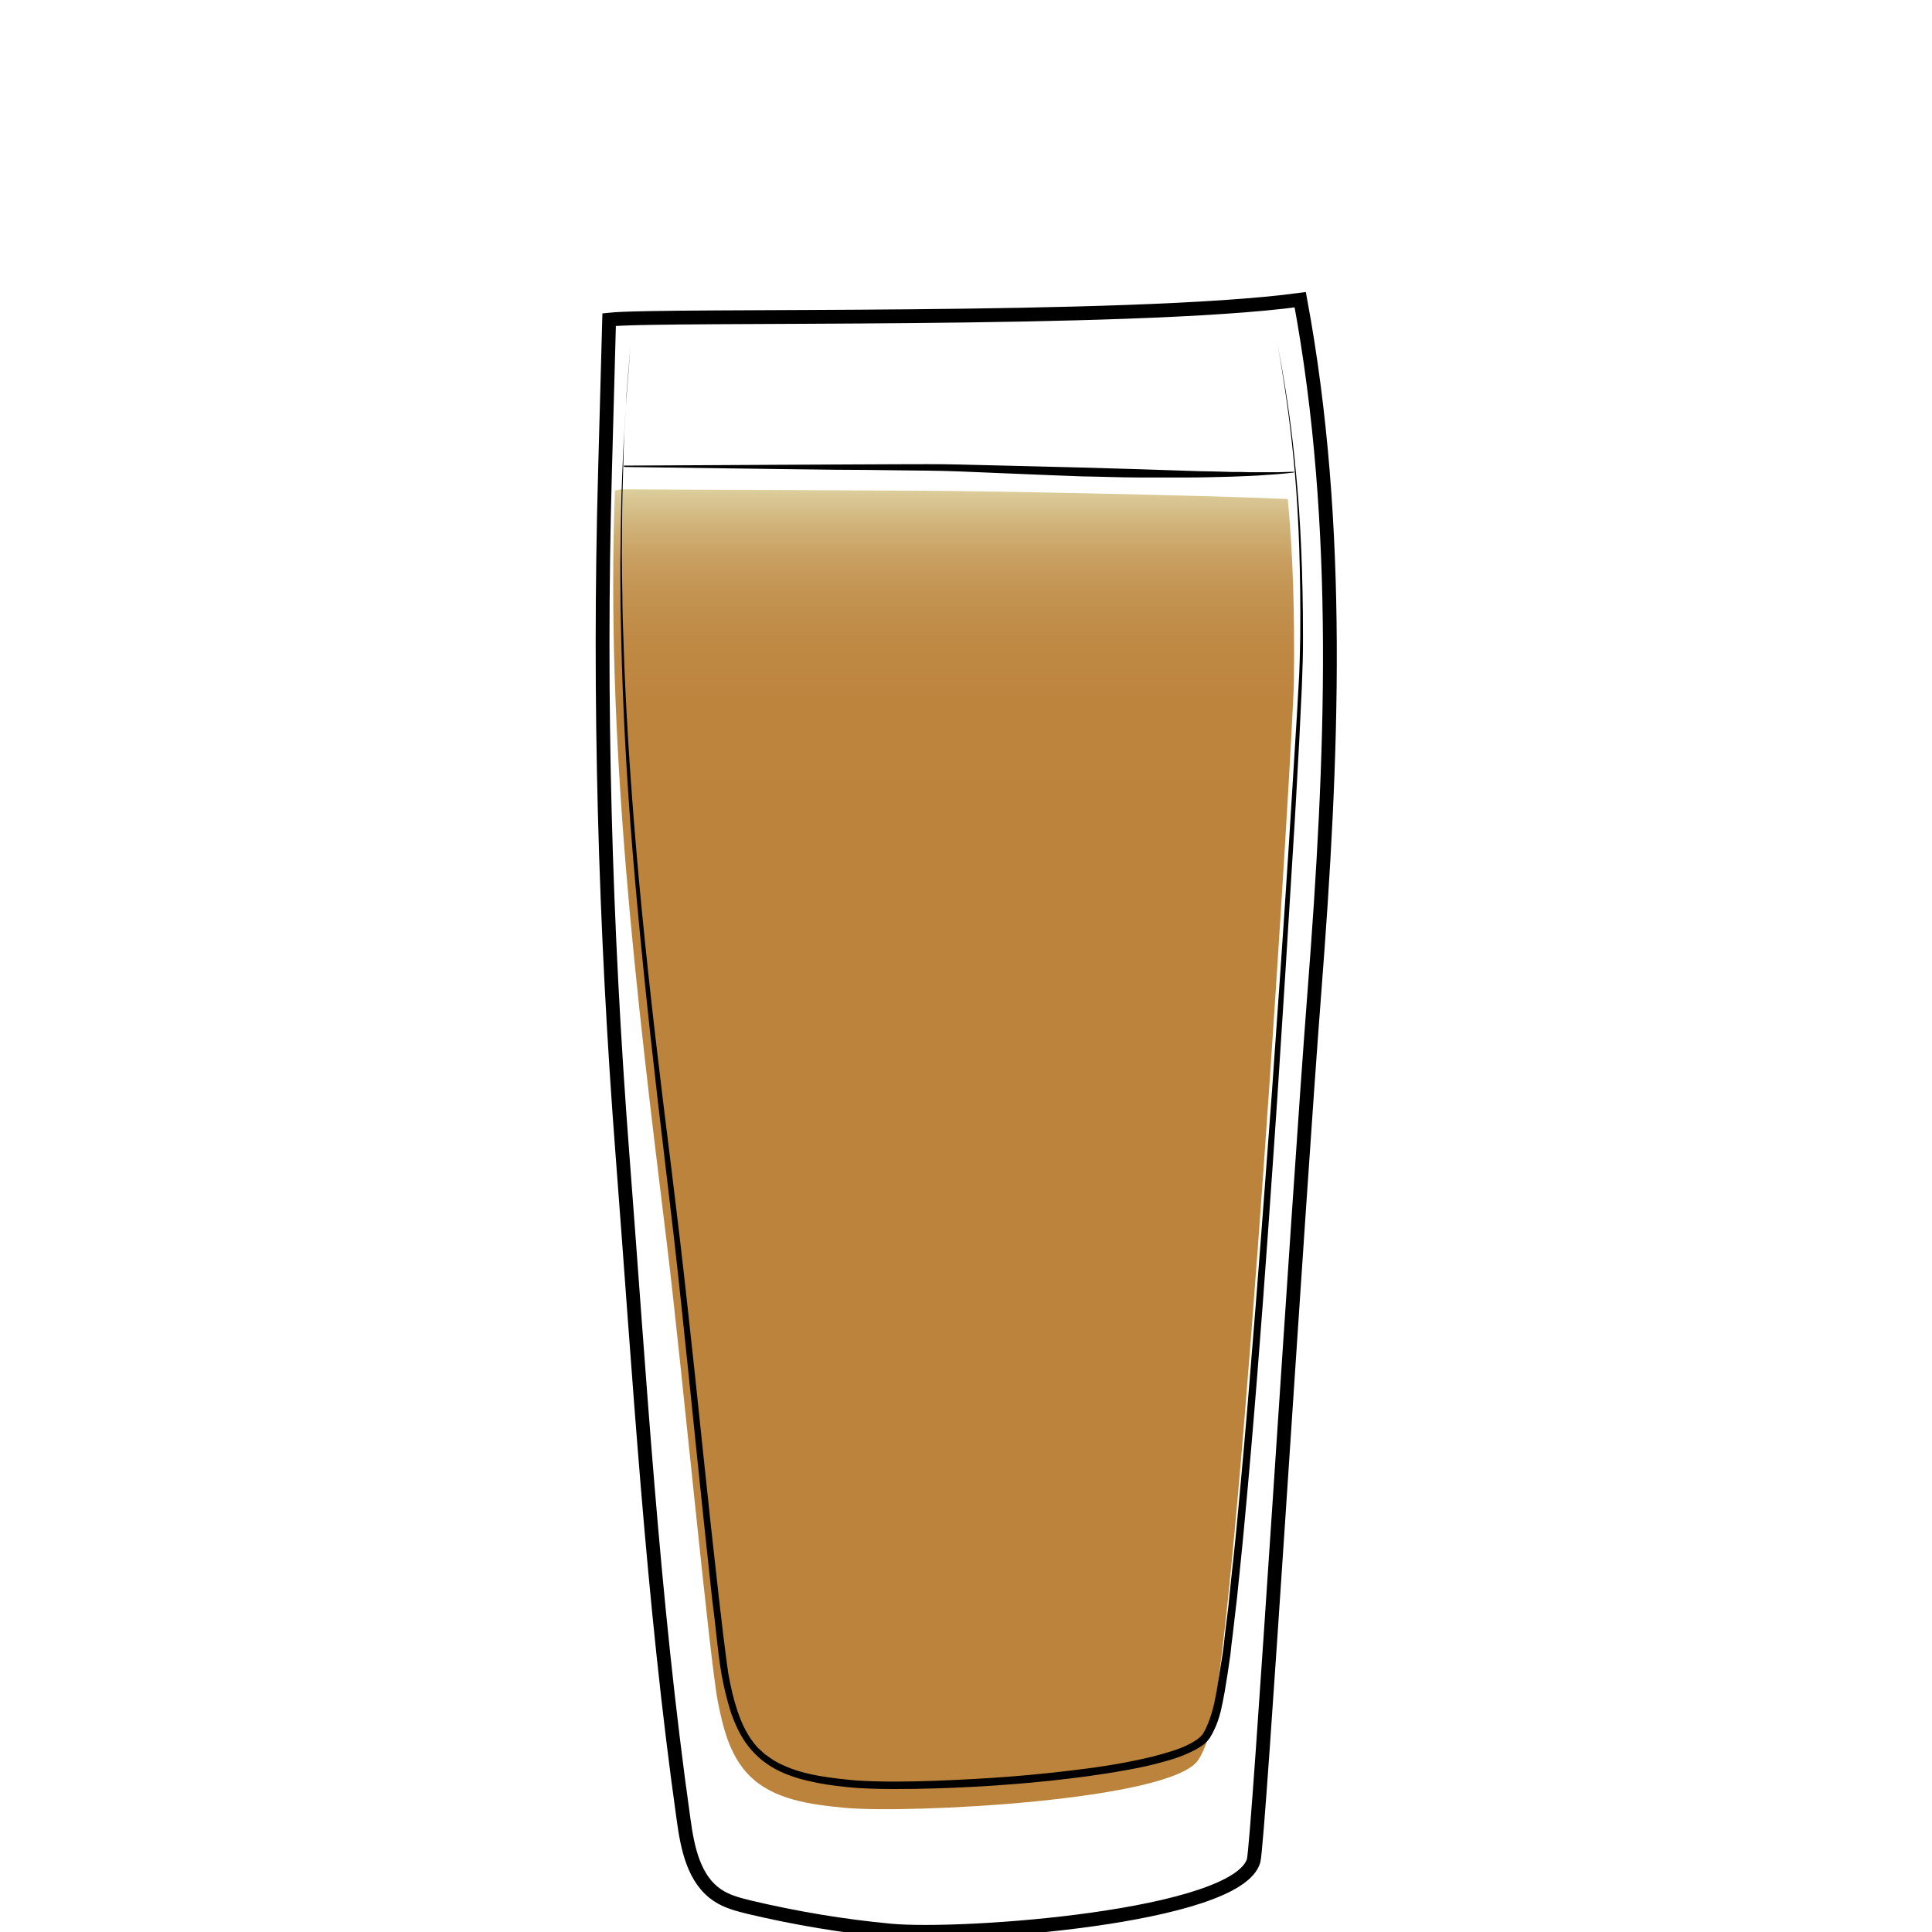
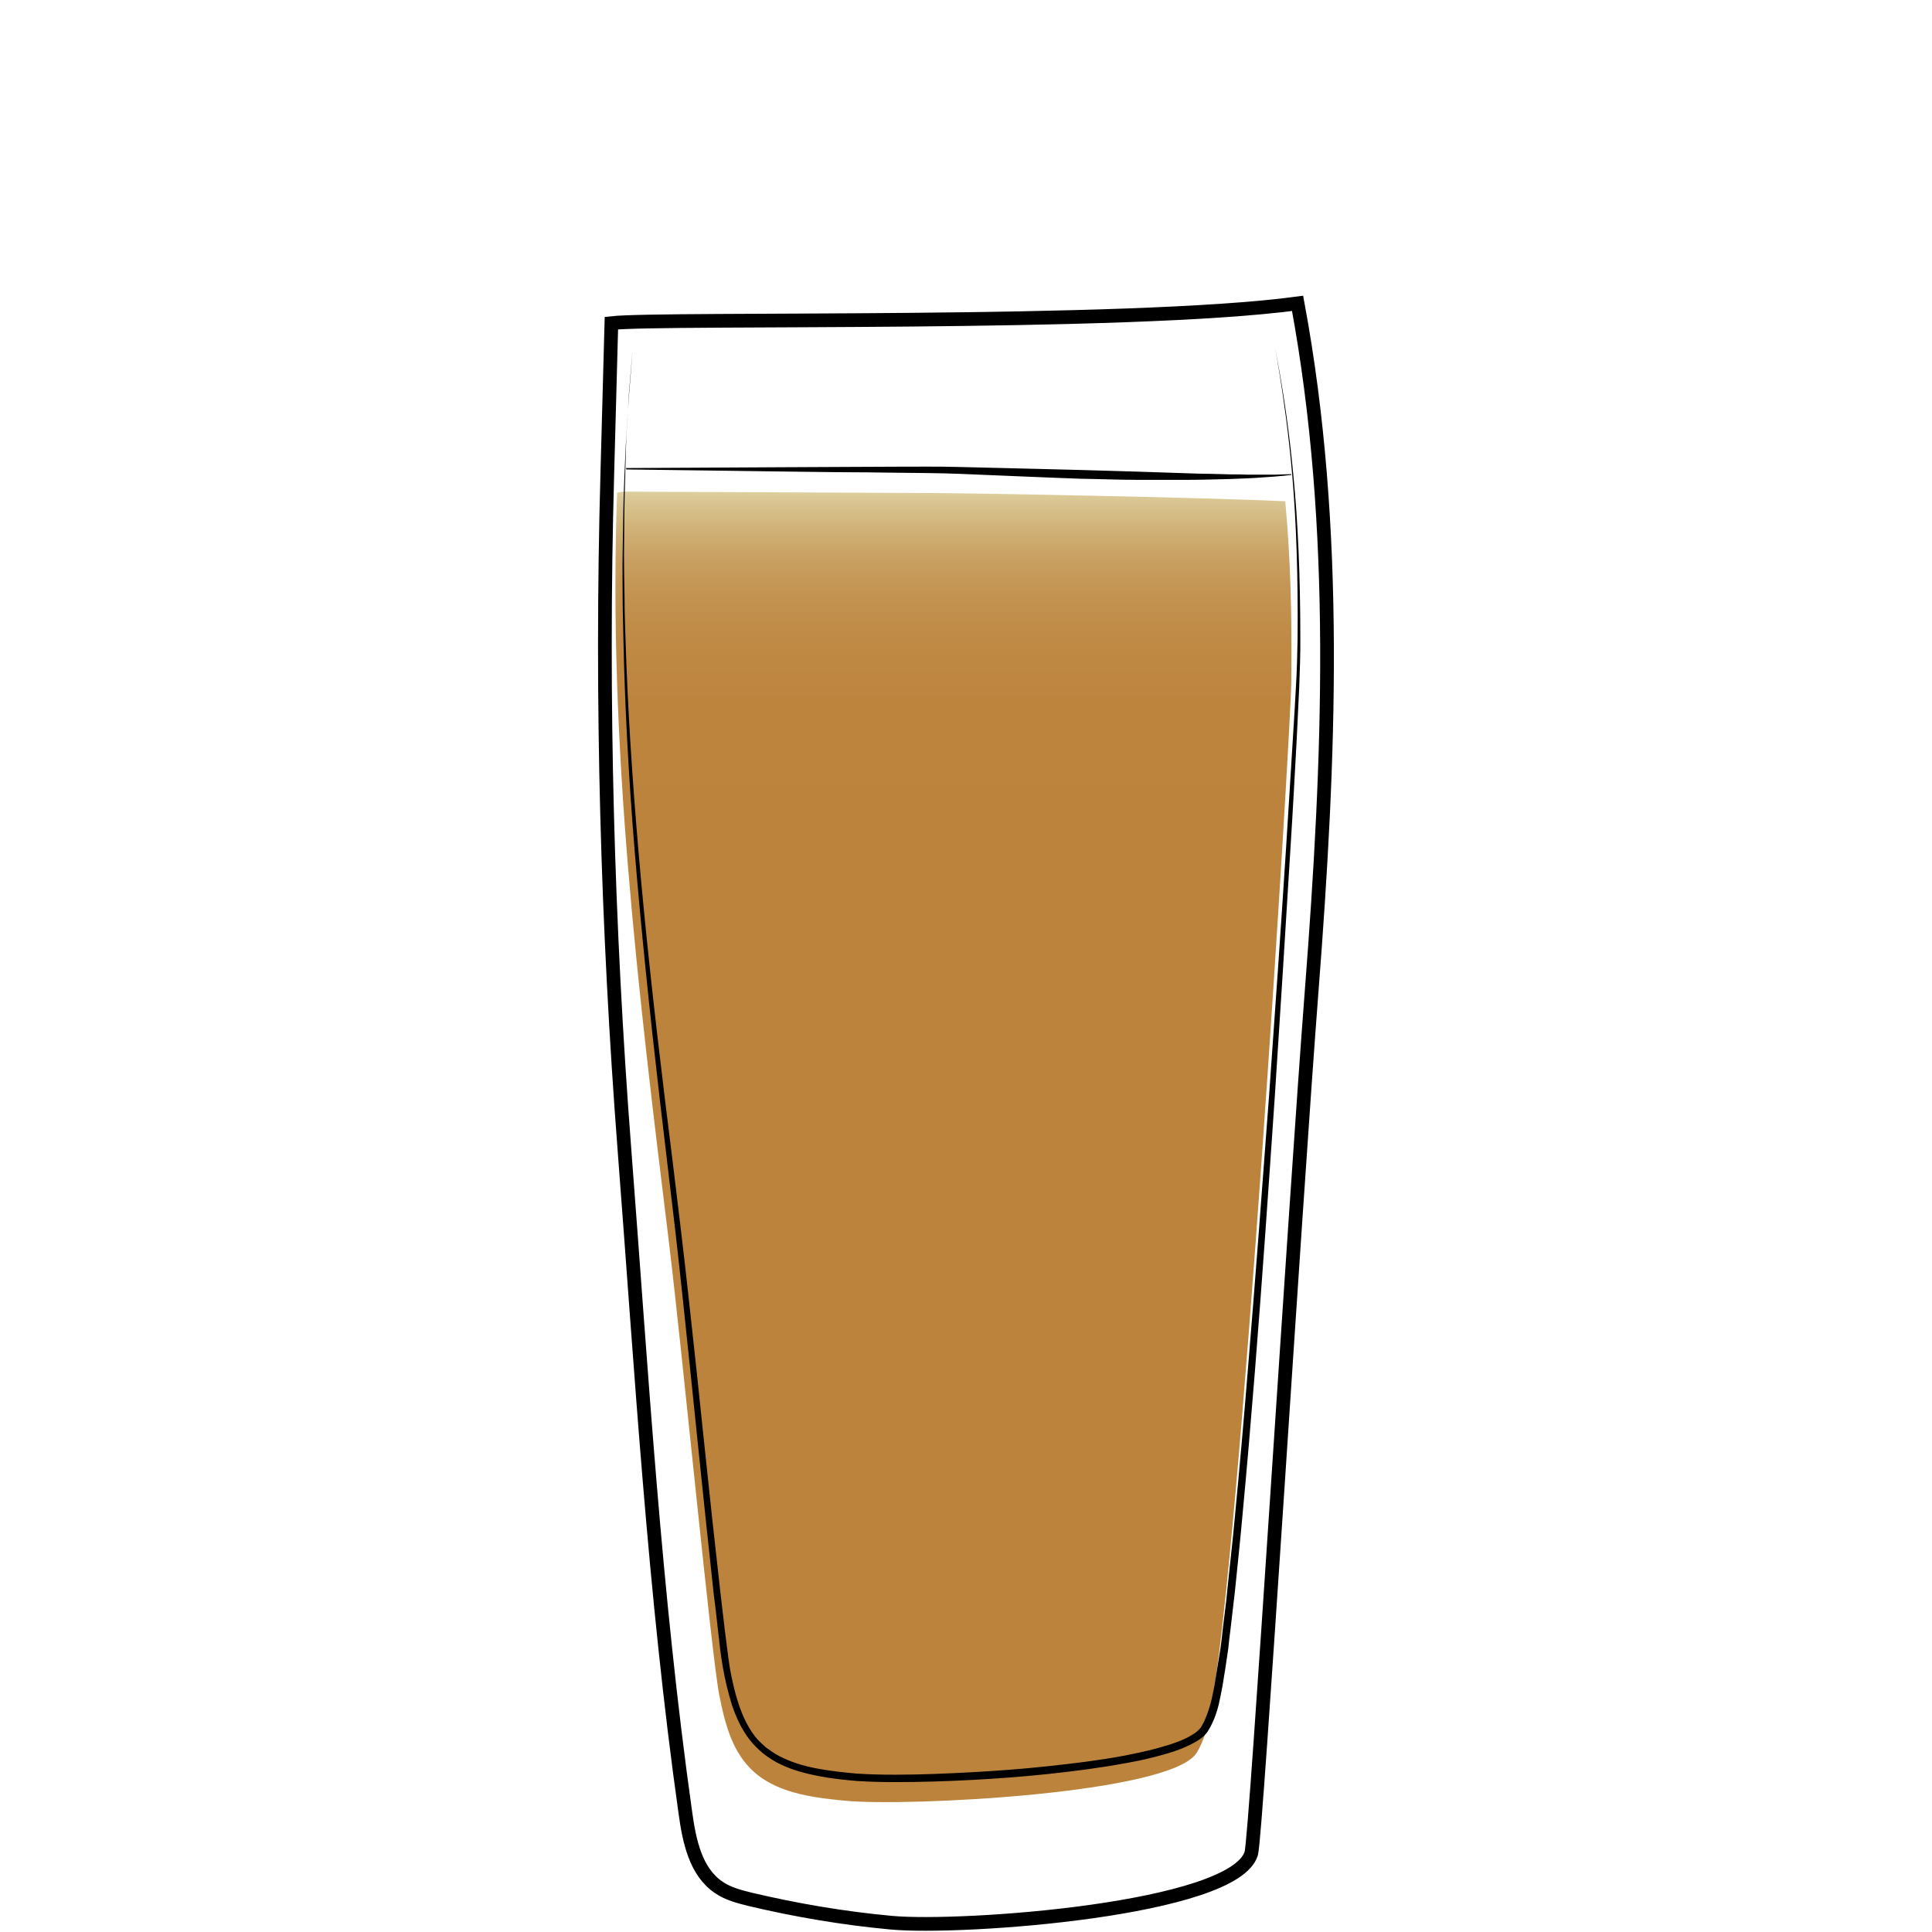
- <svg xmlns="http://www.w3.org/2000/svg" id="Layer_1" viewBox="0 0 700 700">
-   <style>.st0,.st1{fill:none}.st1{stroke:#000;stroke-width:5;stroke-miterlimit:10}.st2{opacity:.9;fill:url(#SVGID_1_)}.st3{fill:url(#SVGID_2_)}</style>
-   <path class="st0" d="M0 0h700v700H0z" />
-   <path class="st1" d="M6708.6-568.1c.3 38.5.2 82.4-5.7 120.5-2.3 14.7-3.7 31.7-10.6 44.9-9.4 17.9-18.6 35.9-34 49.5-5.5 4.9-11.5 9.2-17.9 12.8-4.2 2.3-15.3 5.1-15.9 10.8-.4 3.6 3.8 5.7 6.9 7.6 6.9 4.3 10.9 12.3 11.6 20.4 1.5 15.4-5.6 30.7-18.9 38.8-.8.5-1.6 1-1.9 1.8-.7 2.1 2.1 3.4 4.2 3.8 12.1 2.1 24 5 35.7 8.7 7.7 2.4 24.3 10.6 12 18.5-7.7 4.9-17 6.2-26 7.3-24.7 3.1-49.7 6.2-74.5 3.9-5.6-.5-11.2-1.4-16.8-2.2l-22.5-3.3c-5.3-.8-11.8-2.7-12.7-7.9-1.7-10.2 16.6-15.1 23.6-17.2 4.9-1.5 36.5-4.6 35.6-9.3-.5-2.4-2.8-3.9-4.8-5.4-8.9-6.4-15-16.4-16.6-27.2-1.6-10.8 1.3-22.2 7.9-30.9 2.2-2.9 4.9-6 4.4-9.6-.2-1.5-1-2.9-2-4.1-5.1-6.7-15.9-9.5-22.8-14.7-7.9-6-15.2-12.8-21.6-20.4-12.5-14.5-22.1-31.5-27.6-49.9-5.2-17.2-6.9-35.3-8.2-53.2-2.3-31-3.6-62-3.8-93.1 20.2-2.4 42-1.8 62.4-1.4 52.8 1.1 160.5-1.6 160.5.5z" />
-   <path d="M6582-253.2v1.9c0 .6.1 1.3.6 1.9.4.6 1.2.8 2.2.8 2.1-.1 4.5-.2 7.1-.2 1.3 0 2.7-.1 4-.1 1.4-.1 2.8-.1 4.1-.2 1.4-.1 2.8-.1 4.1-.2 1.4-.1 2.7-.1 4-.2 2.6-.1 5-.2 7.1-.3 2-.1 3.7-.6 4.6-1.3.4-.4.7-.8.8-1.1.1-.3.2-.5.2-.5v.5c-.1.3-.2.8-.6 1.3-.4.5-1.1 1-1.9 1.4-.8.4-1.8.7-2.8.8-2.1.4-4.5.7-7.1.9-1.3.1-2.7.3-4 .4-1.4.1-2.8.2-4.2.2-1.4 0-2.8.1-4.2.1h-4.1c-2.6-.1-5.1-.2-7.2-.4-.5-.1-1.1-.1-1.6-.4-.5-.3-.9-.7-1.1-1.1-.4-.9-.4-1.7-.3-2.3.1-.6.2-1.1.3-1.4-.1-.3 0-.5 0-.5zm-.4-84.6s.6.2 1.6.5c.5.2 1.2.3 1.9.5s1.6.4 2.4.5c.9.2 1.9.3 2.9.5 1 .1 2.1.2 3.3.3 1.1.1 2.3.1 3.5.2h3.6c1.2 0 2.5 0 3.7-.1 1.2 0 2.4-.1 3.6-.1 2.3-.1 4.5-.1 6.3-.3 1.8-.2 3.2-.6 4.1-1.2.4-.3.8-.6 1-.8l.3-.3s-.1.1-.2.4c-.2.3-.4.6-.8 1-.8.8-2.3 1.6-4.2 2-.9.2-2 .4-3 .5-1.1.1-2.2.3-3.3.4l-3.6.3c-1.2.1-2.5.1-3.7.2-1.3 0-2.5 0-3.7-.1-.6 0-1.2-.1-1.8-.1-.6-.1-1.2-.1-1.8-.2-1.2-.1-2.3-.4-3.4-.6-.5-.1-1-.3-1.5-.4-.5-.2-1-.3-1.4-.4-1.8-.6-3.2-1.3-4.2-1.8-1-.6-1.6-.9-1.6-.9zm-50.1 102.1l.3.3c.2.2.5.4 1 .6.9.5 2.3 1 4.2 1.4 1.9.4 4.2.7 6.8 1.1 2.6.4 5.6.7 8.9 1.1 3.3.3 6.8.7 10.6 1 3.7.3 7.7.5 11.8.7 8.2.3 17 .5 25.7.6 4.4.1 8.8.1 13.1.2 4.3 0 8.5.1 12.6 0s8-.4 11.7-.8c3.7-.5 7.2-1.1 10.4-1.7 6.4-1.4 11.6-3 15.2-4.3 1.8-.7 3.2-1.2 4.2-1.6l1.5-.6s-.5.2-1.4.7c-.9.4-2.3 1.1-4.1 1.8-3.5 1.5-8.7 3.5-15.1 5.1-6.4 1.6-14.1 2.9-22.3 3.2-4.1.2-8.4.2-12.7.2-4.3 0-8.7-.1-13.1-.1-4.4-.1-8.8-.2-13.1-.3-4.3-.1-8.6-.4-12.7-.6-4.1-.3-8.1-.6-11.8-1-3.8-.4-7.3-.8-10.6-1.3-1.6-.3-3.2-.5-4.7-.7-1.5-.3-2.9-.5-4.2-.8-2.6-.5-4.9-1-6.8-1.5-1.9-.5-3.3-1.1-4.1-1.7-.4-.3-.7-.5-.9-.7-.3-.2-.4-.3-.4-.3z" />
-   <linearGradient id="SVGID_1_" gradientUnits="userSpaceOnUse" x1="6498.813" y1="-446.236" x2="6704.691" y2="-446.236">
+ <svg xmlns="http://www.w3.org/2000/svg" id="Layer_1" viewBox="0 0 705 705">
+   <style>.st0,.st1{fill:none}.st1{stroke:#000;stroke-width:5;stroke-miterlimit:10}.st2{opacity:.9;fill:url(#SVGID_1_);enable-background:new}.st3{fill:url(#SVGID_2_)}</style>
+   <path class="st0" d="M122.5 0h460v705h-460V0z" />
+   <path class="st1" d="M6711.1-565.6c.3 38.5.2 82.4-5.7 120.5-2.3 14.7-3.7 31.7-10.6 44.9-9.4 17.9-18.6 35.9-34 49.5-5.5 4.9-11.5 9.2-17.9 12.8-4.2 2.3-15.3 5.1-15.9 10.8-.4 3.6 3.8 5.7 6.9 7.6 6.9 4.3 10.9 12.3 11.6 20.4 1.5 15.4-5.6 30.7-18.9 38.8-.8.5-1.6 1-1.9 1.8-.7 2.1 2.1 3.4 4.2 3.8 12.1 2.1 24 5 35.7 8.7 7.7 2.4 24.3 10.6 12 18.5-7.7 4.9-17 6.2-26 7.3-24.7 3.1-49.7 6.2-74.5 3.9-5.6-.5-11.2-1.4-16.8-2.2l-22.5-3.3c-5.3-.8-11.8-2.7-12.7-7.9-1.7-10.2 16.6-15.1 23.6-17.2 4.9-1.5 36.5-4.6 35.6-9.3-.5-2.4-2.8-3.9-4.8-5.4-8.9-6.4-15-16.4-16.6-27.2-1.6-10.8 1.3-22.2 7.9-30.9 2.2-2.9 4.9-6 4.4-9.6-.2-1.5-1-2.9-2-4.1-5.1-6.7-15.9-9.5-22.8-14.7-7.9-6-15.2-12.8-21.6-20.4-12.5-14.5-22.1-31.5-27.6-49.9-5.2-17.2-6.9-35.3-8.2-53.2-2.3-31-3.6-62-3.8-93.1 20.2-2.4 42-1.8 62.4-1.4 52.8 1.1 160.5-1.6 160.5.5z" />
+   <path d="M6584.5-250.7v1.9c0 .6.1 1.3.6 1.9.4.6 1.2.8 2.2.8 2.1-.1 4.5-.2 7.1-.2 1.3 0 2.7-.1 4-.1 1.4-.1 2.8-.1 4.1-.2 1.4-.1 2.8-.1 4.1-.2 1.4-.1 2.7-.1 4-.2 2.6-.1 5-.2 7.1-.3 2-.1 3.7-.6 4.6-1.3.4-.4.7-.8.8-1.1.1-.3.2-.5.2-.5v.5c-.1.3-.2.8-.6 1.3s-1.1 1-1.9 1.4-1.8.7-2.8.8c-2.1.4-4.5.7-7.1.9-1.3.1-2.7.3-4 .4-1.4.1-2.8.2-4.2.2-1.4 0-2.8.1-4.2.1h-4.1c-2.6-.1-5.1-.2-7.2-.4-.5-.1-1.1-.1-1.6-.4-.5-.3-.9-.7-1.1-1.1-.4-.9-.4-1.7-.3-2.3s.2-1.1.3-1.4c-.1-.3 0-.5 0-.5zm-.4-84.6s.6.2 1.6.5c.5.2 1.2.3 1.9.5s1.6.4 2.4.5c.9.2 1.9.3 2.9.5 1 .1 2.1.2 3.3.3 1.1.1 2.3.1 3.5.2h3.6c1.2 0 2.5 0 3.7-.1 1.2 0 2.4-.1 3.6-.1 2.3-.1 4.5-.1 6.3-.3 1.8-.2 3.2-.6 4.1-1.2.4-.3.8-.6 1-.8l.3-.3s-.1.1-.2.4c-.2.3-.4.6-.8 1-.8.8-2.3 1.6-4.2 2-.9.2-2 .4-3 .5-1.1.1-2.2.3-3.3.4l-3.6.3c-1.2.1-2.5.1-3.7.2-1.3 0-2.5 0-3.7-.1-.6 0-1.2-.1-1.8-.1-.6-.1-1.2-.1-1.8-.2-1.2-.1-2.3-.4-3.4-.6-.5-.1-1-.3-1.5-.4-.5-.2-1-.3-1.4-.4-1.8-.6-3.2-1.3-4.2-1.8-1-.6-1.6-.9-1.6-.9zM6534-233.2l.3.3c.2.2.5.4 1 .6.9.5 2.3 1 4.2 1.4 1.9.4 4.2.7 6.8 1.1 2.6.4 5.6.7 8.9 1.1 3.3.3 6.8.7 10.6 1 3.7.3 7.7.5 11.8.7 8.2.3 17 .5 25.7.6 4.4.1 8.8.1 13.1.2 4.3 0 8.5.1 12.6 0s8-.4 11.7-.8c3.7-.5 7.2-1.1 10.4-1.7 6.4-1.4 11.6-3 15.2-4.3 1.8-.7 3.2-1.2 4.2-1.6l1.5-.6s-.5.2-1.4.7c-.9.4-2.3 1.1-4.1 1.8-3.5 1.5-8.7 3.5-15.1 5.1s-14.1 2.9-22.3 3.2c-4.1.2-8.4.2-12.7.2-4.3 0-8.7-.1-13.1-.1-4.4-.1-8.8-.2-13.1-.3-4.3-.1-8.6-.4-12.7-.6-4.1-.3-8.1-.6-11.8-1-3.8-.4-7.3-.8-10.6-1.3-1.6-.3-3.2-.5-4.7-.7-1.5-.3-2.9-.5-4.2-.8-2.6-.5-4.9-1-6.8-1.5s-3.3-1.1-4.1-1.7c-.4-.3-.7-.5-.9-.7-.3-.2-.4-.3-.4-.3z" />
+   <linearGradient id="SVGID_1_" gradientUnits="userSpaceOnUse" x1="6501.3" y1="1150.789" x2="6707.2" y2="1150.789" gradientTransform="matrix(1 0 0 -1 0 707)">
    <stop offset=".018" stop-color="#801fe3" />
    <stop offset="1" stop-color="#b7a7ff" />
  </linearGradient>
-   <path class="st2" d="M6498.8-539.9c1.4 24.4 2.7 48.8 4.1 73.2.4 7.9.9 15.9 2.2 23.7 1.8 11.1 5.4 21.8 8.9 32.5 3 9.1 6 18.2 11.1 26.3 17.8 28.1 51.5 32.7 81.9 31.3 10.6-.5 21.3-1.5 31.5-4.7 66.9-21.3 65.2-117 66.1-172.7 0-2.6.1-5.1.1-7.7-68.7 2.2-137.5 4-205.9-1.9z" />
-   <path d="M6493.7-559.6s.6 8.1 1.5 22.2c.5 7.1 1 15.6 1.7 25.5.6 9.8 1.4 20.9 2.1 33.1.4 6.1.7 12.4 1.3 18.9.5 6.5 1.4 13.2 3 19.9 1.6 6.7 3.7 13.5 6 20.4 2.4 6.9 4.5 14 7.5 20.9.8 1.7 1.5 3.4 2.4 5.1.9 1.6 1.8 3.3 2.8 4.8 1.1 1.6 2.2 3.1 3.4 4.7 1.2 1.4 2.5 2.8 3.7 4.3 5.3 5.5 11.7 10 18.8 13.2 7.1 3.3 14.8 5.4 22.6 6.6 7.9 1.3 15.9 1.7 23.9 1.7 8-.1 16.1-.4 24-1.5 3.9-.5 7.9-1.2 11.7-2.2 1-.3 1.9-.5 2.8-.8l.7-.2h.1l.2-.1.4-.1 1.4-.5 2.8-1c.5-.2.9-.3 1.4-.5l1.3-.6c7.1-3.1 13.7-7.4 19.4-12.5 5.7-5.1 10.5-11.1 14.4-17.5 4-6.3 7.1-13.1 9.7-19.8 2.6-6.8 4.6-13.6 6.3-20.3 3.2-13.5 5-26.5 6.2-38.5 1.1-12.1 1.7-23.2 2-33 .3-9.9.5-18.4.7-25.5.2-14.2.4-22.2.4-22.2s0 2 .1 5.8c0 3.8.1 9.4.2 16.4 0 7.1 0 15.7-.2 25.5-.1 9.9-.5 21-1.5 33.1-1 12.1-2.6 25.2-5.7 38.9-1.6 6.8-3.6 13.7-6.1 20.6-2.5 6.9-5.7 13.8-9.8 20.3-4 6.5-9 12.7-14.8 18.1-5.9 5.4-12.7 9.8-20.2 13.1l-1.4.6c-.5.2-.9.4-1.4.5l-2.8 1-1.4.5-.4.1-.2.1-.2.1-.7.2c-1 .3-2 .6-2.9.8-3.9 1-8 1.8-12 2.4-8.1 1.1-16.2 1.5-24.4 1.6-8.2 0-16.3-.5-24.4-1.8-8-1.3-16-3.5-23.3-7-7.4-3.4-14.1-8.1-19.6-13.9-1.3-1.5-2.6-3.1-3.9-4.6-1.1-1.6-2.2-3.2-3.3-4.7-2.2-3.4-3.9-6.8-5.4-10.4-3-7.1-5.2-14.2-7.5-21.2-2.2-7-4.3-13.9-5.8-20.7-1.6-6.9-2.4-13.6-2.8-20.2-.5-6.6-.7-12.9-1-18.9-.6-12.1-1.1-23.2-1.6-33.1-.5-9.9-.8-18.4-1.2-25.5-.7-14.2-1-22.2-1-22.2z" />
-   <path d="M6494.1-544.2s.8 0 2.4.1c1.6.1 3.8.2 6.7.3 2.9.2 6.4.3 10.5.5 4 .2 8.6.3 13.6.5s10.4.3 16.1.5c5.7.2 11.7.2 17.9.4 6.2.1 12.6.1 19.2.2 6.5.1 13.2 0 19.8.1 6.6 0 13.3 0 19.8-.1s13-.1 19.2-.2c12.5-.1 24.1-.2 34-.3 10-.1 18.3-.1 24.1-.1h9.1s-.8.1-2.4.2c-1.6.1-3.8.2-6.7.4-5.8.3-14.1.8-24.1 1.3-10 .5-21.6.9-34 1.3-6.2.1-12.7.4-19.2.4-6.5.1-13.2.1-19.8.2-6.6 0-13.3 0-19.8-.2-6.5-.1-13-.3-19.2-.4-6.2-.2-12.3-.4-18-.8-2.9-.2-5.6-.3-8.3-.5-2.7-.2-5.3-.4-7.8-.5-2.5-.2-4.9-.3-7.1-.5-2.3-.2-4.4-.4-6.4-.6-4-.4-7.6-.7-10.4-1-2.9-.3-5.2-.6-6.7-.7-1.7-.4-2.5-.5-2.5-.5z" />
-   <linearGradient id="SVGID_2_" gradientUnits="userSpaceOnUse" x1="345.47" y1="177.314" x2="345.47" y2="655.582">
+   <path class="st2" d="M6501.3-537.4c1.4 24.4 2.7 48.8 4.1 73.2.4 7.9.9 15.9 2.2 23.7 1.8 11.1 5.4 21.8 8.9 32.5 3 9.1 6 18.2 11.1 26.3 17.8 28.1 51.5 32.7 81.9 31.3 10.6-.5 21.3-1.5 31.5-4.7 66.9-21.3 65.2-117 66.1-172.7 0-2.6.1-5.1.1-7.7-68.7 2.2-137.5 4-205.9-1.9z" />
+   <path d="M6496.2-557.1s.6 8.1 1.5 22.2c.5 7.1 1 15.6 1.7 25.5.6 9.8 1.4 20.9 2.1 33.1.4 6.1.7 12.4 1.3 18.9.5 6.5 1.4 13.2 3 19.9 1.6 6.7 3.7 13.5 6 20.4 2.4 6.9 4.5 14 7.5 20.9.8 1.7 1.5 3.4 2.4 5.1.9 1.6 1.8 3.3 2.8 4.8 1.1 1.6 2.2 3.1 3.4 4.7 1.2 1.4 2.5 2.8 3.7 4.3 5.3 5.5 11.7 10 18.8 13.2 7.1 3.3 14.8 5.4 22.6 6.6 7.9 1.3 15.9 1.7 23.9 1.7 8-.1 16.1-.4 24-1.5 3.9-.5 7.9-1.2 11.7-2.2 1-.3 1.9-.5 2.8-.8l.7-.2h.1l.2-.1.4-.1 1.4-.5 2.8-1c.5-.2.9-.3 1.4-.5l1.3-.6c7.1-3.1 13.7-7.4 19.4-12.5 5.7-5.1 10.5-11.1 14.4-17.5 4-6.3 7.1-13.1 9.7-19.8 2.6-6.8 4.6-13.6 6.3-20.3 3.2-13.5 5-26.5 6.2-38.5 1.1-12.1 1.7-23.2 2-33 .3-9.9.5-18.4.7-25.5.2-14.2.4-22.2.4-22.2s0 2 .1 5.8c0 3.8.1 9.4.2 16.4 0 7.1 0 15.7-.2 25.5-.1 9.9-.5 21-1.5 33.1s-2.6 25.2-5.7 38.9c-1.6 6.8-3.6 13.7-6.1 20.6s-5.7 13.8-9.8 20.3c-4 6.5-9 12.7-14.8 18.1-5.9 5.4-12.7 9.8-20.2 13.1l-1.4.6c-.5.2-.9.4-1.4.5l-2.8 1-1.4.5-.4.1-.2.1-.2.1-.7.2c-1 .3-2 .6-2.9.8-3.9 1-8 1.8-12 2.4-8.1 1.1-16.2 1.5-24.4 1.6-8.2 0-16.3-.5-24.4-1.8-8-1.3-16-3.5-23.3-7-7.4-3.4-14.1-8.1-19.6-13.9-1.3-1.5-2.6-3.1-3.9-4.6-1.1-1.6-2.2-3.2-3.3-4.7-2.2-3.4-3.9-6.8-5.4-10.4-3-7.1-5.2-14.2-7.5-21.2-2.2-7-4.3-13.9-5.8-20.7-1.6-6.9-2.4-13.6-2.8-20.2-.5-6.6-.7-12.9-1-18.9-.6-12.1-1.1-23.2-1.6-33.1-.5-9.9-.8-18.4-1.2-25.5-.7-14.2-1-22.2-1-22.2z" />
+   <path d="M6496.6-541.7s.8 0 2.4.1 3.8.2 6.7.3c2.9.2 6.4.3 10.5.5 4 .2 8.6.3 13.6.5s10.4.3 16.1.5 11.7.2 17.9.4c6.2.1 12.6.1 19.2.2 6.5.1 13.2 0 19.8.1 6.6 0 13.3 0 19.8-.1s13-.1 19.2-.2c12.5-.1 24.1-.2 34-.3 10-.1 18.3-.1 24.1-.1h9.1s-.8.1-2.4.2c-1.6.1-3.8.2-6.7.4-5.8.3-14.1.8-24.1 1.3s-21.6.9-34 1.3c-6.2.1-12.7.4-19.2.4-6.5.1-13.2.1-19.8.2-6.6 0-13.3 0-19.8-.2-6.5-.1-13-.3-19.2-.4-6.2-.2-12.3-.4-18-.8-2.9-.2-5.6-.3-8.3-.5-2.7-.2-5.3-.4-7.8-.5-2.5-.2-4.9-.3-7.1-.5-2.3-.2-4.4-.4-6.4-.6-4-.4-7.6-.7-10.4-1-2.9-.3-5.2-.6-6.7-.7-1.7-.4-2.5-.5-2.5-.5z" />
+   <linearGradient id="SVGID_2_" gradientUnits="userSpaceOnUse" x1="347.937" y1="527.643" x2="347.937" y2="49.435" gradientTransform="matrix(1 0 0 -1 0 707)">
    <stop offset="0" stop-color="#ddcf9e" />
    <stop offset=".007" stop-color="#d9c693" />
    <stop offset=".028" stop-color="#d0b278" />
    <stop offset=".051" stop-color="#c9a062" />
    <stop offset=".079" stop-color="#c39351" />
    <stop offset=".113" stop-color="#bf8a45" />
    <stop offset=".16" stop-color="#bd843e" />
    <stop offset=".286" stop-color="#bc833c" />
    <stop offset=".386" stop-color="#bc833c" />
    <stop offset=".995" stop-color="#bc833c" />
  </linearGradient>
-   <path class="st3" d="M334.9 177.8c-36.7-.2-73.3-.3-110-.5-.7.1-1.4.3-2.1.4-3.4 90.9 7.7 182.2 18.8 272.7 5.1 41.7 15.6 151.8 18.5 166.2 1.9 9.6 4.4 19.7 11.4 26.7 8.7 8.8 22.1 10.5 34.5 11.7 22.9 2.2 118.7-2.6 128.2-17.4 3-4.7 4.2-10.3 5.2-15.8 10.8-57.2 29.2-356.7 29.4-375 .3-24.3-.3-45.5-2.2-66-30.6-1.4-115.1-3-131.7-3z" />
-   <path class="st1" d="M471.1 108.6c15.3 82.4 11.6 166.9 5.2 250-6.4 83-20.3 309.4-22.1 315.6-6.1 20.5-105.5 27.7-131.4 25.3-17.3-1.6-34.5-4.5-51.4-8.5-4-1-8-2-11.4-4.3-8.6-5.7-10.9-17.1-12.3-27.3-11.3-80-16-161-22.2-241.5-6.3-82.1-8.6-164.5-6.3-246.8.5-18.4 1-36.8 1.5-55.3 19.4-2.1 188.3 1.2 250.4-7.2z" />
-   <path d="M228.7 122s-.4 4.7-1.1 13.4c-.2 2.2-.4 4.6-.6 7.3-.1 2.7-.3 5.6-.5 8.8-.2 3.2-.4 6.6-.5 10.2-.1 3.6-.2 7.5-.3 11.6-.3 8.2-.3 17.2-.4 27.1 0 4.9.1 10.1.2 15.4 0 5.3.2 10.8.4 16.5.7 22.8 2.3 48.4 4.7 76.4 2.4 27.9 5.7 58.1 9.6 90 2 15.9 4 32.3 6 49.1 2 16.8 3.8 33.9 5.7 51.3 1.8 17.4 3.7 35.2 5.6 53.1l3 27c.5 4.5 1.1 9.1 1.6 13.6.6 4.5 1.1 9.1 1.8 13.6.8 4.5 1.8 9 3.2 13.2 1.4 4.3 3.3 8.4 6 11.9.7.9 1.4 1.7 2.2 2.4l1.3 1.2c.4.4.8.7 1.3 1 1.7 1.3 3.6 2.5 5.7 3.4 4 1.9 8.5 3.1 13 3.9 4.5.8 9.1 1.3 13.7 1.7 4.6.3 9.2.4 13.9.4 9.3 0 18.6-.4 27.9-.9 9.3-.5 18.6-1.2 27.9-2.2 9.3-1 18.5-2.1 27.6-3.8 4.5-.9 9.1-1.8 13.5-3.1 2.2-.6 4.4-1.3 6.5-2.1 2.1-.8 4.1-1.8 5.9-3 .9-.6 1.6-1.3 2.2-2 .1-.1.1-.1.2-.3l.2-.4c.2-.2.3-.5.4-.7.3-.5.5-.9.7-1.4.9-2 1.6-4.1 2.2-6.3.6-2.2 1-4.5 1.4-6.6.4-2.3.7-4.6 1.1-6.8.4-2.3.7-4.5 1.1-6.8.3-2.3.6-4.5.8-6.8.5-4.5 1.2-9 1.6-13.6.9-9.1 2-18.1 2.8-27.1 1.7-17.9 3.3-35.7 4.7-53.2 2.9-34.9 5.4-68.7 7.8-100.8 2.3-32.1 4.4-62.4 6.2-90.4.9-14 1.7-27.4 2.5-40.2.4-6.4.8-12.6 1.1-18.6.2-3 .3-6 .4-8.9.1-2.9.1-5.8.2-8.7.2-22.8-.5-42.6-1.9-58.9-1.4-16.3-3.3-29-4.7-37.7-.7-4.3-1.3-7.6-1.7-9.9-.4-2.2-.6-3.4-.6-3.4s.2 1.1.6 3.4c.4 2.2 1 5.5 1.8 9.8 1.5 8.6 3.5 21.4 5 37.7 1.6 16.3 2.5 36.2 2.5 59 0 2.9 0 5.7-.1 8.7-.1 2.9-.2 5.9-.3 9-.3 6.1-.6 12.3-.9 18.7-.7 12.8-1.4 26.2-2.3 40.2-1.7 28-3.6 58.3-5.7 90.4-2.2 32.1-4.5 65.9-7.3 100.8-1.4 17.5-2.9 35.2-4.6 53.2-.8 9-1.8 18-2.7 27.1-.5 4.5-1.1 9.1-1.6 13.7-.3 2.3-.6 4.6-.8 6.9-.3 2.3-.7 4.5-1 6.8-.4 2.3-.7 4.5-1.1 6.8-.4 2.3-.9 4.6-1.4 6.9-.6 2.3-1.3 4.6-2.4 6.8-.3.5-.5 1.1-.8 1.6-.2.3-.3.5-.5.8l-.2.4c-.1.1-.2.3-.3.4-.8 1.1-1.8 2-2.9 2.7-2.1 1.4-4.3 2.4-6.5 3.3-2.2.9-4.5 1.6-6.7 2.2-4.5 1.3-9.1 2.3-13.7 3.1-9.2 1.7-18.5 2.9-27.8 3.9s-18.7 1.7-28 2.2c-9.4.5-18.7.8-28.1.8-4.7 0-9.4-.1-14.1-.4-4.7-.4-9.3-.9-14-1.8-4.6-.9-9.3-2.1-13.7-4.2-2.2-1-4.2-2.3-6.2-3.8-.5-.4-1-.8-1.4-1.2l-1.3-1.2c-.9-.9-1.7-1.8-2.5-2.8-3-3.8-5-8.3-6.5-12.7-1.4-4.5-2.5-9.1-3.3-13.6-.8-4.6-1.3-9.2-1.8-13.7-.5-4.6-1-9.1-1.6-13.6-1-9.1-1.9-18.1-2.9-27.1-1.9-17.9-3.7-35.7-5.5-53.1-1.8-17.4-3.6-34.6-5.5-51.3-2-16.8-3.9-33.2-5.8-49.1-3.7-31.9-6.8-62.2-9.1-90.1-2.3-28-3.6-53.7-4.1-76.5-.1-5.7-.3-11.2-.3-16.5 0-5.3-.1-10.5 0-15.4.2-9.9.2-18.9.6-27.1.2-4.1.3-8 .5-11.6.2-3.6.4-7 .6-10.2.2-3.2.4-6.1.6-8.8.2-2.7.4-5.1.6-7.3.6-8.5 1-13.1 1-13.1z" />
-   <path d="M226 168.7s15.2-.1 37.9-.2c11.4-.1 24.7-.1 38.9-.2 7.1 0 14.5-.1 21.9-.1 7.5 0 15.1-.1 22.7.1 15.2.4 30.3.7 44.6 1.1 14.2.4 27.5.8 38.8 1.2 2.8.1 5.6.2 8.2.2 2.6.1 5 .1 7.4.2 2.3 0 4.5 0 6.5.1h9.9c1.3 0 2.4-.1 3.3-.1 1.8 0 2.7-.1 2.7-.1v.3l-2.7.3c-.9.1-2 .2-3.3.3-1.3.1-2.8.2-4.4.3-3.3.3-7.4.4-12 .6-4.6.1-9.9.3-15.5.3h-18.4c-6.5 0-13.4-.3-20.5-.4-14.2-.5-29.4-1.2-44.5-1.8-7.5-.3-15.1-.3-22.6-.4-7.5-.1-14.8-.2-21.9-.2-14.2-.2-27.5-.3-38.9-.5l-37.9-.5-.2-.5z" />
+   <path class="st3" d="M337.3 179.9c-36.7-.2-73.3-.3-110-.5-.7.1-1.4.3-2.1.4-3.4 90.9 7.7 182.2 18.8 272.7 5.1 41.7 15.6 151.8 18.5 166.2 1.9 9.6 4.4 19.7 11.4 26.7 8.7 8.8 22.1 10.5 34.5 11.7 22.9 2.2 118.7-2.6 128.2-17.4 3-4.7 4.2-10.3 5.2-15.8 10.8-57.2 29.2-356.7 29.4-375 .3-24.3-.3-45.5-2.2-66-30.6-1.4-115.1-3-131.7-3z" />
+   <path class="st1" d="M473.5 110.7c15.3 82.4 11.6 166.9 5.2 250-6.4 83-20.3 309.4-22.1 315.6-6.1 20.5-105.5 27.7-131.4 25.3-17.3-1.6-34.5-4.5-51.4-8.5-4-1-8-2-11.4-4.3-8.6-5.7-10.9-17.1-12.3-27.3-11.3-80-16-161-22.2-241.5-6.3-82.1-8.6-164.5-6.3-246.8.5-18.4 1-36.8 1.5-55.3 19.4-2.1 188.3 1.2 250.4-7.2z" />
+   <path d="M231.1 124.1s-.4 4.7-1.1 13.4c-.2 2.2-.4 4.6-.6 7.3-.1 2.7-.3 5.6-.5 8.8s-.4 6.6-.5 10.2c-.1 3.6-.2 7.5-.3 11.6-.3 8.2-.3 17.2-.4 27.1 0 4.9.1 10.1.2 15.4 0 5.3.2 10.8.4 16.5.7 22.8 2.3 48.4 4.7 76.4 2.4 27.9 5.7 58.1 9.6 90 2 15.9 4 32.3 6 49.1 2 16.8 3.8 33.9 5.7 51.3 1.8 17.4 3.7 35.2 5.6 53.1l3 27c.5 4.5 1.1 9.1 1.6 13.6.6 4.5 1.1 9.1 1.8 13.6.8 4.5 1.8 9 3.2 13.2 1.4 4.3 3.3 8.4 6 11.9.7.9 1.4 1.7 2.2 2.4l1.3 1.2c.4.4.8.7 1.3 1 1.7 1.3 3.6 2.5 5.7 3.4 4 1.9 8.5 3.1 13 3.9 4.5.8 9.1 1.3 13.7 1.7 4.6.3 9.2.4 13.9.4 9.3 0 18.6-.4 27.9-.9s18.6-1.2 27.9-2.2 18.5-2.1 27.6-3.8c4.5-.9 9.1-1.8 13.5-3.1 2.2-.6 4.4-1.3 6.5-2.1s4.1-1.8 5.9-3c.9-.6 1.6-1.3 2.2-2 .1-.1.1-.1.2-.3l.2-.4c.2-.2.3-.5.4-.7.3-.5.5-.9.7-1.4.9-2 1.6-4.1 2.2-6.3s1-4.5 1.4-6.6c.4-2.3.7-4.6 1.1-6.8.4-2.3.7-4.5 1.1-6.8.3-2.3.6-4.5.8-6.8.5-4.5 1.2-9 1.6-13.6.9-9.1 2-18.1 2.8-27.1 1.7-17.9 3.3-35.7 4.7-53.2 2.9-34.9 5.4-68.7 7.8-100.8 2.3-32.1 4.4-62.4 6.2-90.4.9-14 1.7-27.4 2.5-40.2.4-6.4.8-12.6 1.1-18.6.2-3 .3-6 .4-8.9s.1-5.8.2-8.7c.2-22.8-.5-42.6-1.9-58.9s-3.3-29-4.7-37.7c-.7-4.3-1.3-7.6-1.7-9.9-.4-2.2-.6-3.4-.6-3.4s.2 1.1.6 3.4c.4 2.2 1 5.5 1.8 9.8 1.5 8.6 3.5 21.4 5 37.7 1.6 16.3 2.5 36.2 2.5 59 0 2.9 0 5.7-.1 8.7-.1 2.9-.2 5.9-.3 9-.3 6.1-.6 12.3-.9 18.7-.7 12.8-1.4 26.2-2.3 40.2-1.7 28-3.6 58.3-5.7 90.4-2.2 32.1-4.5 65.9-7.3 100.8-1.4 17.5-2.9 35.2-4.6 53.2-.8 9-1.8 18-2.7 27.1-.5 4.5-1.1 9.1-1.6 13.7-.3 2.3-.6 4.6-.8 6.9-.3 2.3-.7 4.5-1 6.8-.4 2.3-.7 4.5-1.1 6.8s-.9 4.6-1.4 6.9c-.6 2.3-1.3 4.6-2.4 6.8-.3.5-.5 1.1-.8 1.6-.2.3-.3.5-.5.8l-.2.4c-.1.1-.2.3-.3.4-.8 1.1-1.8 2-2.9 2.7-2.1 1.4-4.3 2.4-6.5 3.3-2.2.9-4.5 1.6-6.7 2.2-4.5 1.3-9.1 2.3-13.7 3.1-9.2 1.7-18.5 2.9-27.8 3.9s-18.7 1.7-28 2.2c-9.4.5-18.7.8-28.1.8-4.7 0-9.4-.1-14.1-.4-4.7-.4-9.3-.9-14-1.8-4.6-.9-9.3-2.1-13.7-4.2-2.2-1-4.2-2.3-6.2-3.8-.5-.4-1-.8-1.4-1.2l-1.3-1.2c-.9-.9-1.7-1.8-2.5-2.8-3-3.8-5-8.3-6.5-12.7-1.4-4.5-2.5-9.1-3.3-13.6-.8-4.6-1.3-9.2-1.8-13.7-.5-4.6-1-9.1-1.6-13.6-1-9.1-1.9-18.1-2.9-27.1-1.9-17.9-3.7-35.7-5.5-53.1-1.8-17.4-3.6-34.6-5.5-51.3-2-16.8-3.9-33.2-5.8-49.1-3.7-31.9-6.8-62.2-9.1-90.1-2.3-28-3.6-53.7-4.1-76.5-.1-5.7-.3-11.2-.3-16.5s-.1-10.5 0-15.4c.2-9.9.2-18.9.6-27.1.2-4.1.3-8 .5-11.6s.4-7 .6-10.2c.2-3.2.4-6.1.6-8.8.2-2.7.4-5.1.6-7.3.6-8.5 1-13.1 1-13.1z" />
+   <path d="M228.4 170.8s15.2-.1 37.9-.2c11.4-.1 24.7-.1 38.9-.2 7.1 0 14.5-.1 21.9-.1 7.5 0 15.1-.1 22.7.1 15.2.4 30.3.7 44.6 1.1 14.2.4 27.5.8 38.8 1.2 2.8.1 5.6.2 8.2.2 2.6.1 5 .1 7.4.2 2.3 0 4.5 0 6.5.1h9.9c1.3 0 2.4-.1 3.3-.1 1.8 0 2.7-.1 2.7-.1v.3l-2.7.3c-.9.1-2 .2-3.3.3s-2.8.2-4.4.3c-3.3.3-7.4.4-12 .6-4.6.1-9.9.3-15.5.3h-18.4c-6.5 0-13.4-.3-20.5-.4-14.2-.5-29.4-1.2-44.5-1.8-7.5-.3-15.1-.3-22.6-.4-7.5-.1-14.8-.2-21.9-.2-14.2-.2-27.5-.3-38.9-.5l-37.9-.5-.2-.5z" />
</svg>
